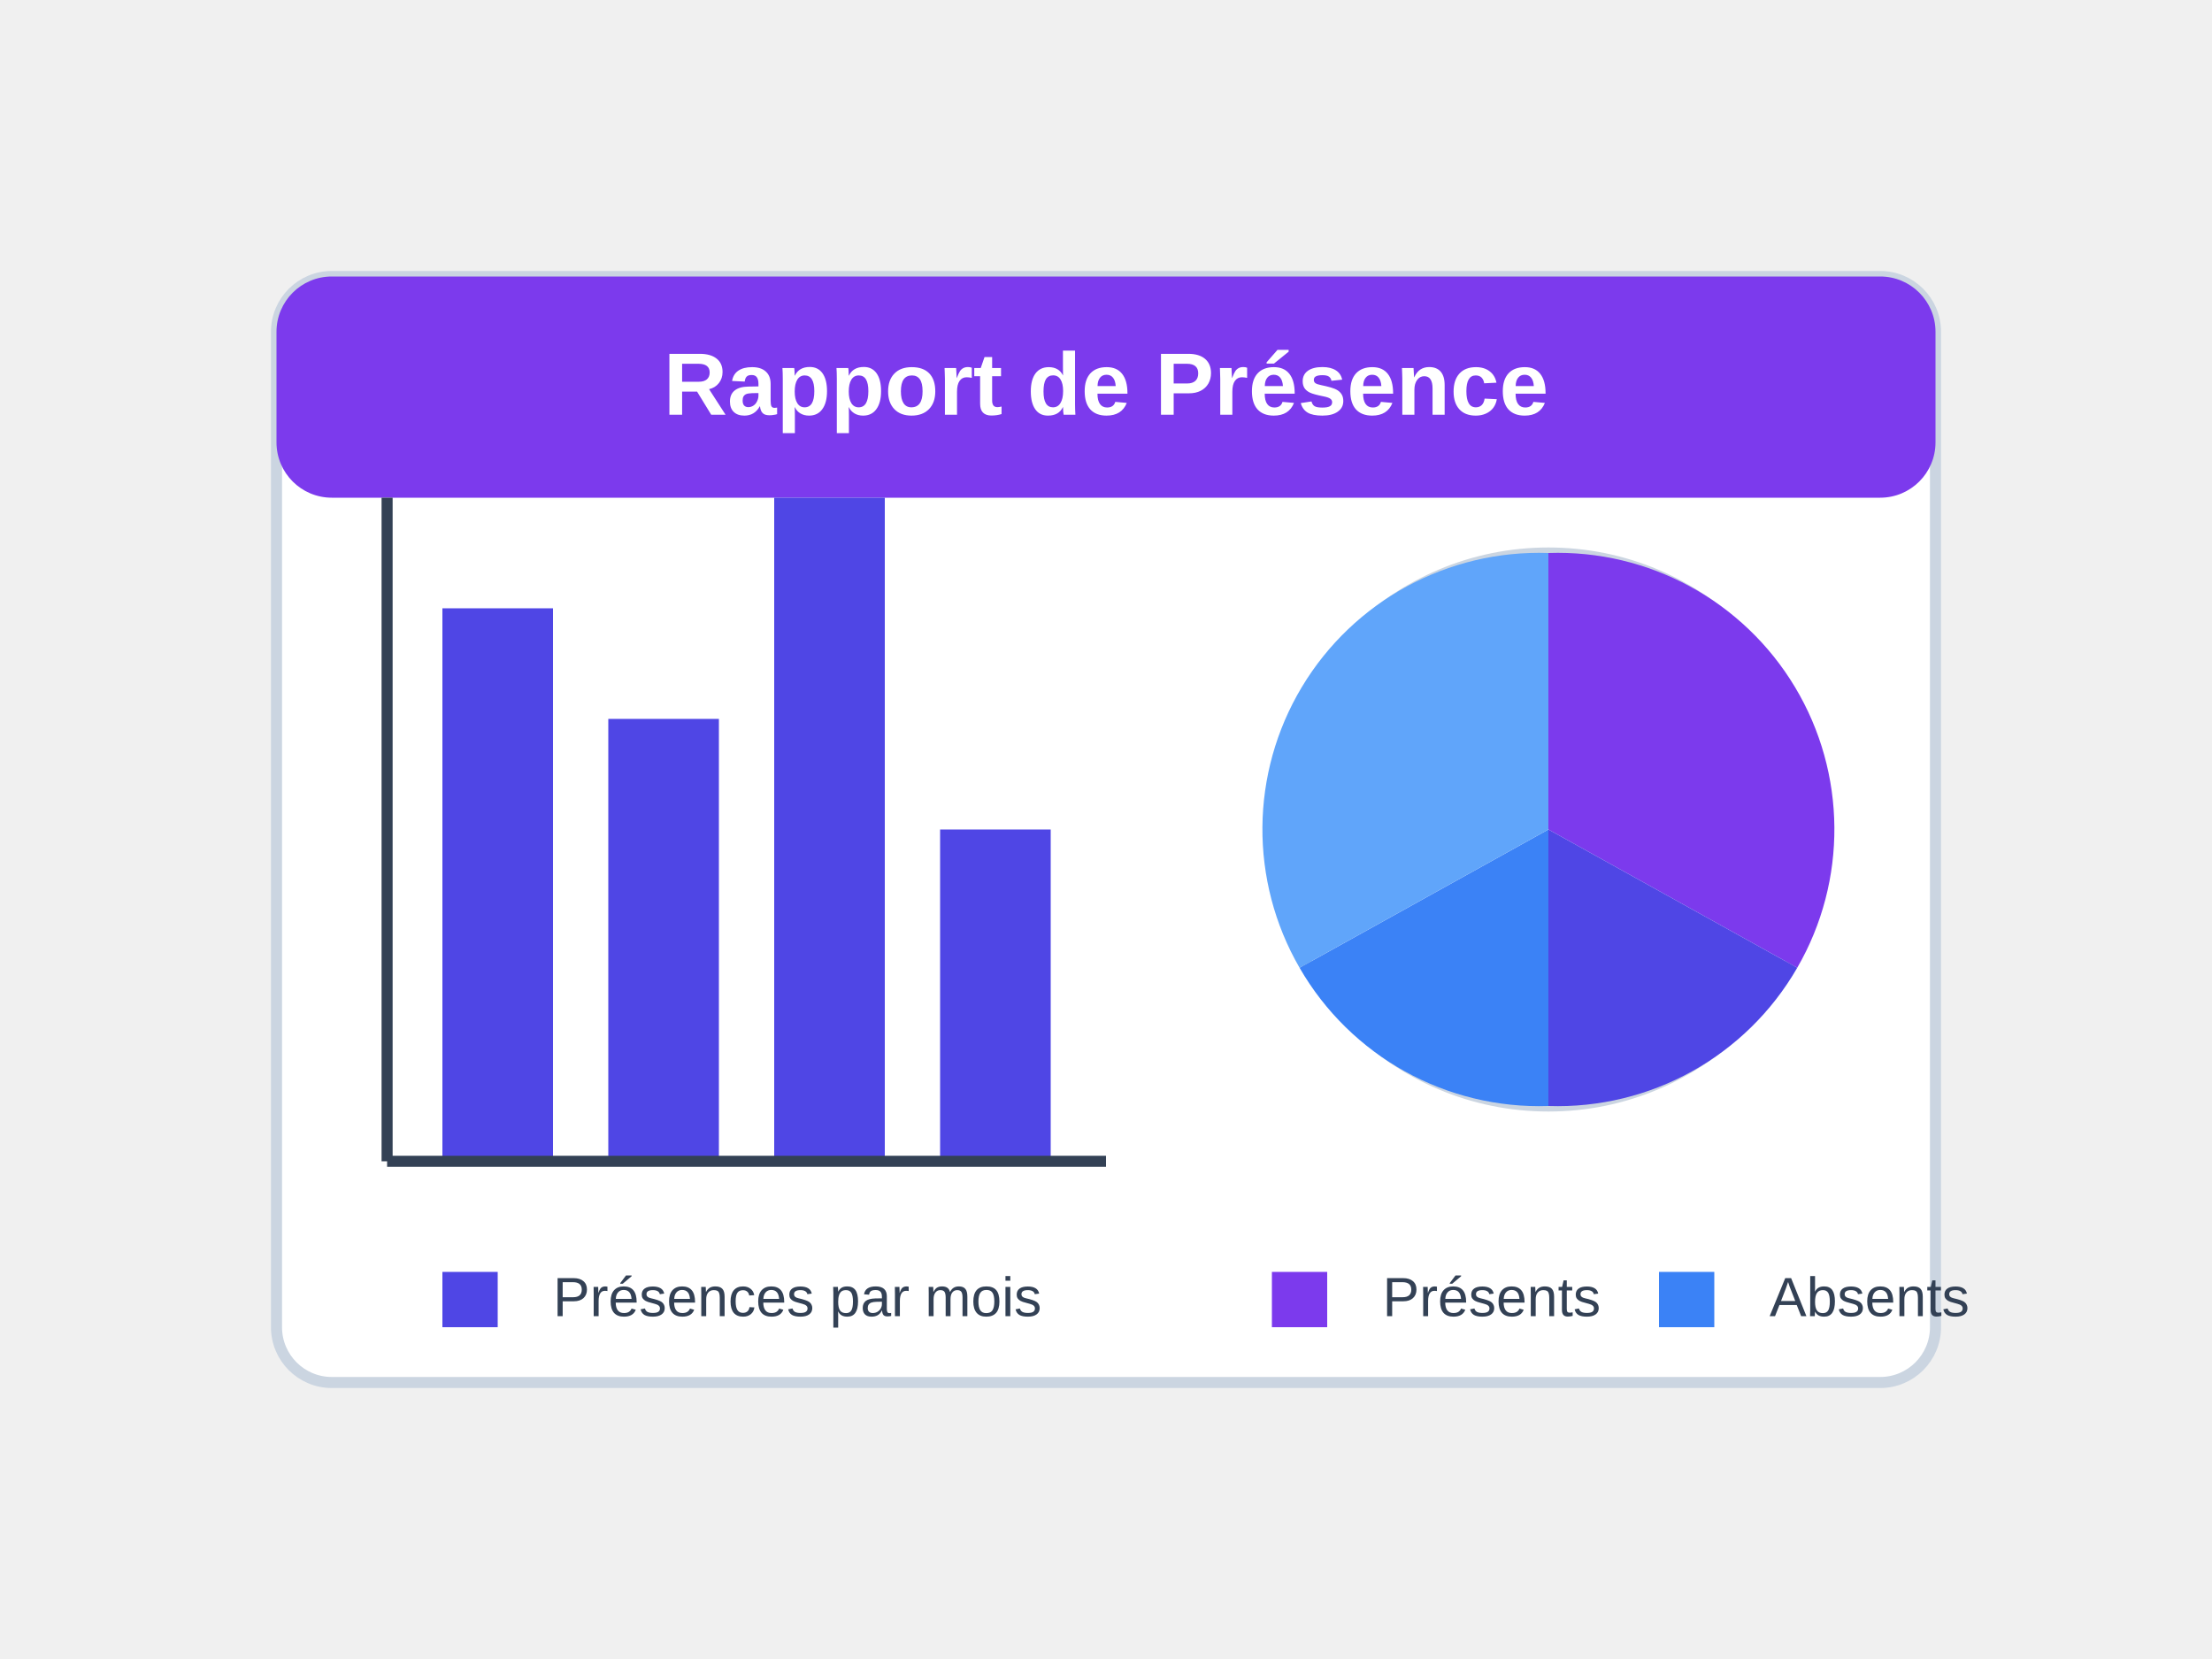
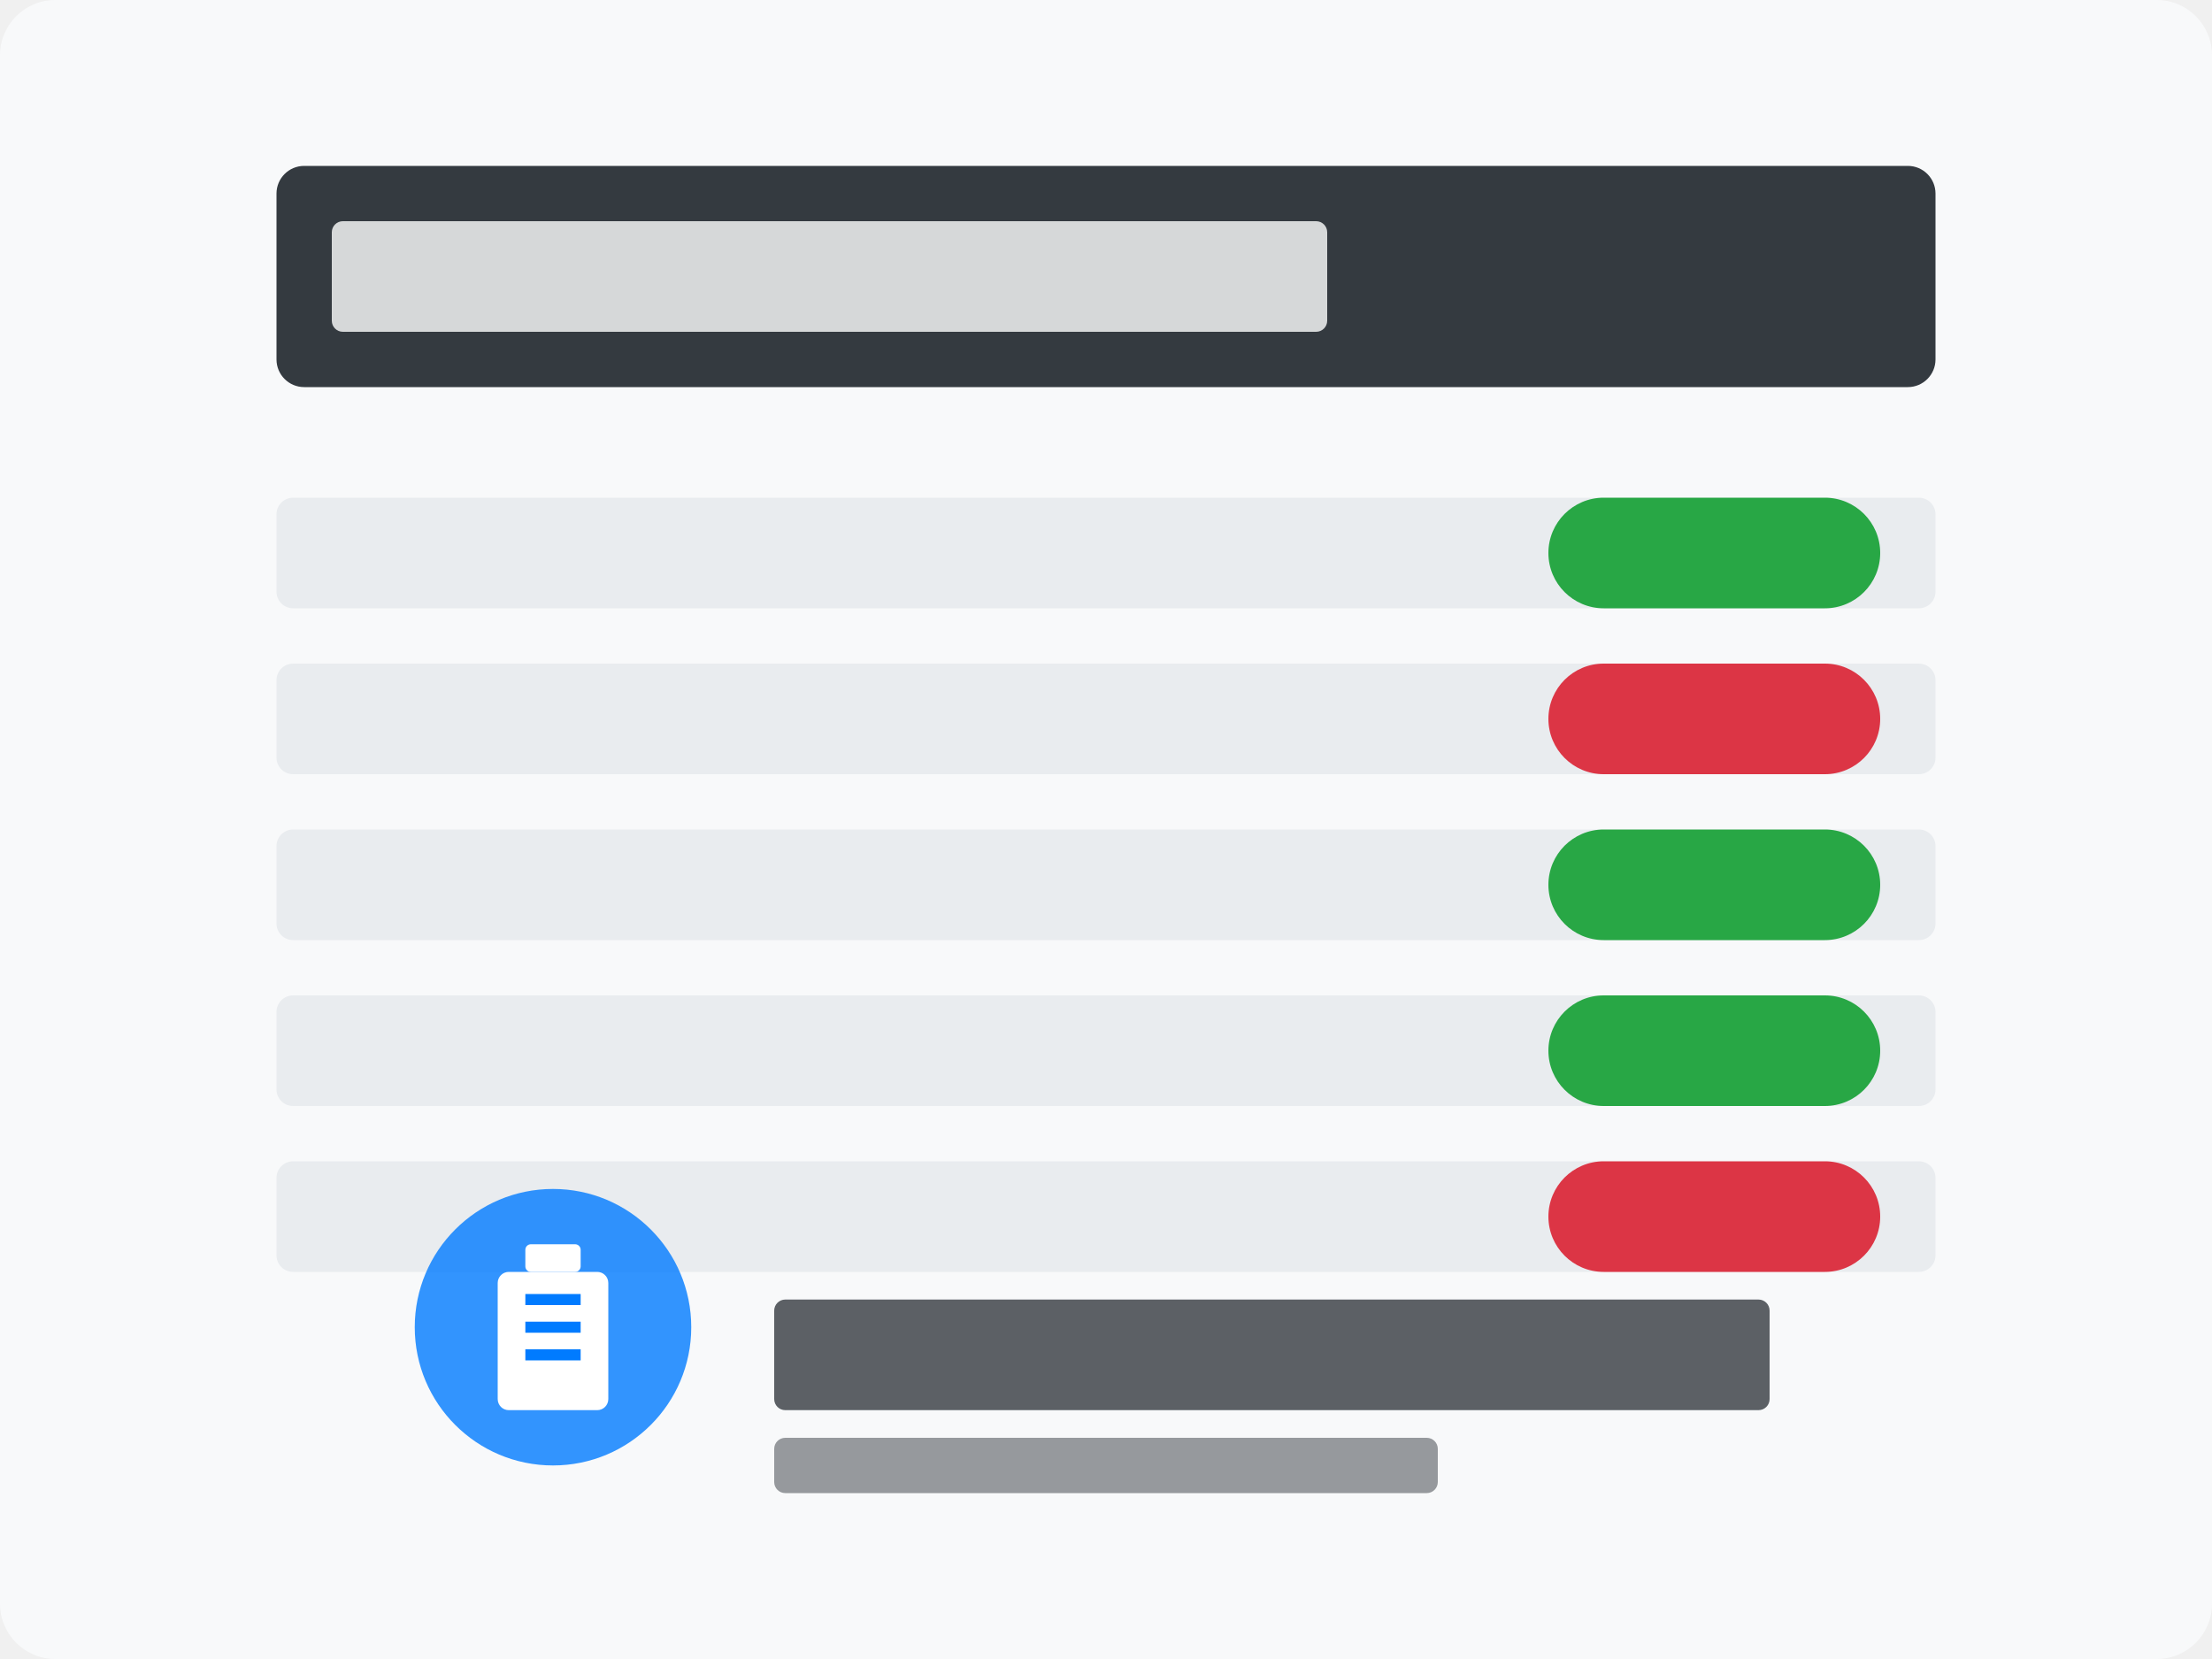
- <svg xmlns="http://www.w3.org/2000/svg" width="400" height="300">
-   <rect x="50" y="50" width="300" height="200" rx="10" ry="10" fill="#FFFFFF" stroke="#CBD5E1" stroke-width="2" />
-   <rect x="50" y="50" width="300" height="40" rx="10" ry="10" fill="#7C3AED" />
-   <text x="200" y="75" font-family="Arial" font-size="16" font-weight="bold" fill="#FFFFFF" text-anchor="middle">Rapport de Présence</text>
-   <rect x="80" y="110" width="20" height="100" fill="#4F46E5" />
-   <rect x="110" y="130" width="20" height="80" fill="#4F46E5" />
-   <rect x="140" y="90" width="20" height="120" fill="#4F46E5" />
-   <rect x="170" y="150" width="20" height="60" fill="#4F46E5" />
-   <line x1="70" y1="210" x2="200" y2="210" stroke="#334155" stroke-width="2" />
-   <line x1="70" y1="210" x2="70" y2="90" stroke="#334155" stroke-width="2" />
-   <circle cx="280" cy="150" r="50" fill="#FFFFFF" stroke="#CBD5E1" stroke-width="2" />
-   <path d="M280,150 L280,100 A50,50 0 0,1 325,175 z" fill="#7C3AED" />
-   <path d="M280,150 L325,175 A50,50 0 0,1 280,200 z" fill="#4F46E5" />
-   <path d="M280,150 L280,200 A50,50 0 0,1 235,175 z" fill="#3B82F6" />
-   <path d="M280,150 L235,175 A50,50 0 0,1 280,100 z" fill="#60A5FA" />
-   <rect x="80" y="230" width="10" height="10" fill="#4F46E5" />
-   <text x="100" y="238" font-family="Arial" font-size="10" fill="#334155">Présences par mois</text>
-   <rect x="230" y="230" width="10" height="10" fill="#7C3AED" />
-   <text x="250" y="238" font-family="Arial" font-size="10" fill="#334155">Présents</text>
-   <rect x="300" y="230" width="10" height="10" fill="#3B82F6" />
-   <text x="320" y="238" font-family="Arial" font-size="10" fill="#334155">Absents</text>
+ <svg xmlns="http://www.w3.org/2000/svg" width="400" height="300" viewBox="0 0 400 300" fill="none">
+   <rect width="400" height="300" fill="#f8f9fa" rx="10" ry="10" />
+   <rect x="50" y="30" width="300" height="40" rx="5" ry="5" fill="#343a40" />
+   <rect x="60" y="40" width="180" height="20" rx="2" ry="2" fill="#ffffff" opacity="0.8" />
+   <rect x="50" y="90" width="300" height="20" rx="3" ry="3" fill="#e9ecef" />
+   <rect x="50" y="120" width="300" height="20" rx="3" ry="3" fill="#e9ecef" />
+   <rect x="50" y="150" width="300" height="20" rx="3" ry="3" fill="#e9ecef" />
+   <rect x="50" y="180" width="300" height="20" rx="3" ry="3" fill="#e9ecef" />
+   <rect x="50" y="210" width="300" height="20" rx="3" ry="3" fill="#e9ecef" />
+   <rect x="280" y="90" width="60" height="20" rx="10" ry="10" fill="#28a745" />
+   <rect x="280" y="120" width="60" height="20" rx="10" ry="10" fill="#dc3545" />
+   <rect x="280" y="150" width="60" height="20" rx="10" ry="10" fill="#28a745" />
+   <rect x="280" y="180" width="60" height="20" rx="10" ry="10" fill="#28a745" />
+   <rect x="280" y="210" width="60" height="20" rx="10" ry="10" fill="#dc3545" />
+   <circle cx="100" cy="240" r="25" fill="#007bff" opacity="0.8" />
+   <rect x="90" y="230" width="20" height="25" rx="2" ry="2" fill="#ffffff" />
+   <rect x="95" y="225" width="10" height="5" rx="1" ry="1" fill="#ffffff" />
+   <line x1="95" y1="235" x2="105" y2="235" stroke="#007bff" stroke-width="2" />
+   <line x1="95" y1="240" x2="105" y2="240" stroke="#007bff" stroke-width="2" />
+   <line x1="95" y1="245" x2="105" y2="245" stroke="#007bff" stroke-width="2" />
+   <rect x="140" y="235" width="180" height="20" rx="2" ry="2" fill="#343a40" opacity="0.8" />
+   <rect x="140" y="260" width="120" height="10" rx="2" ry="2" fill="#343a40" opacity="0.5" />
</svg>
